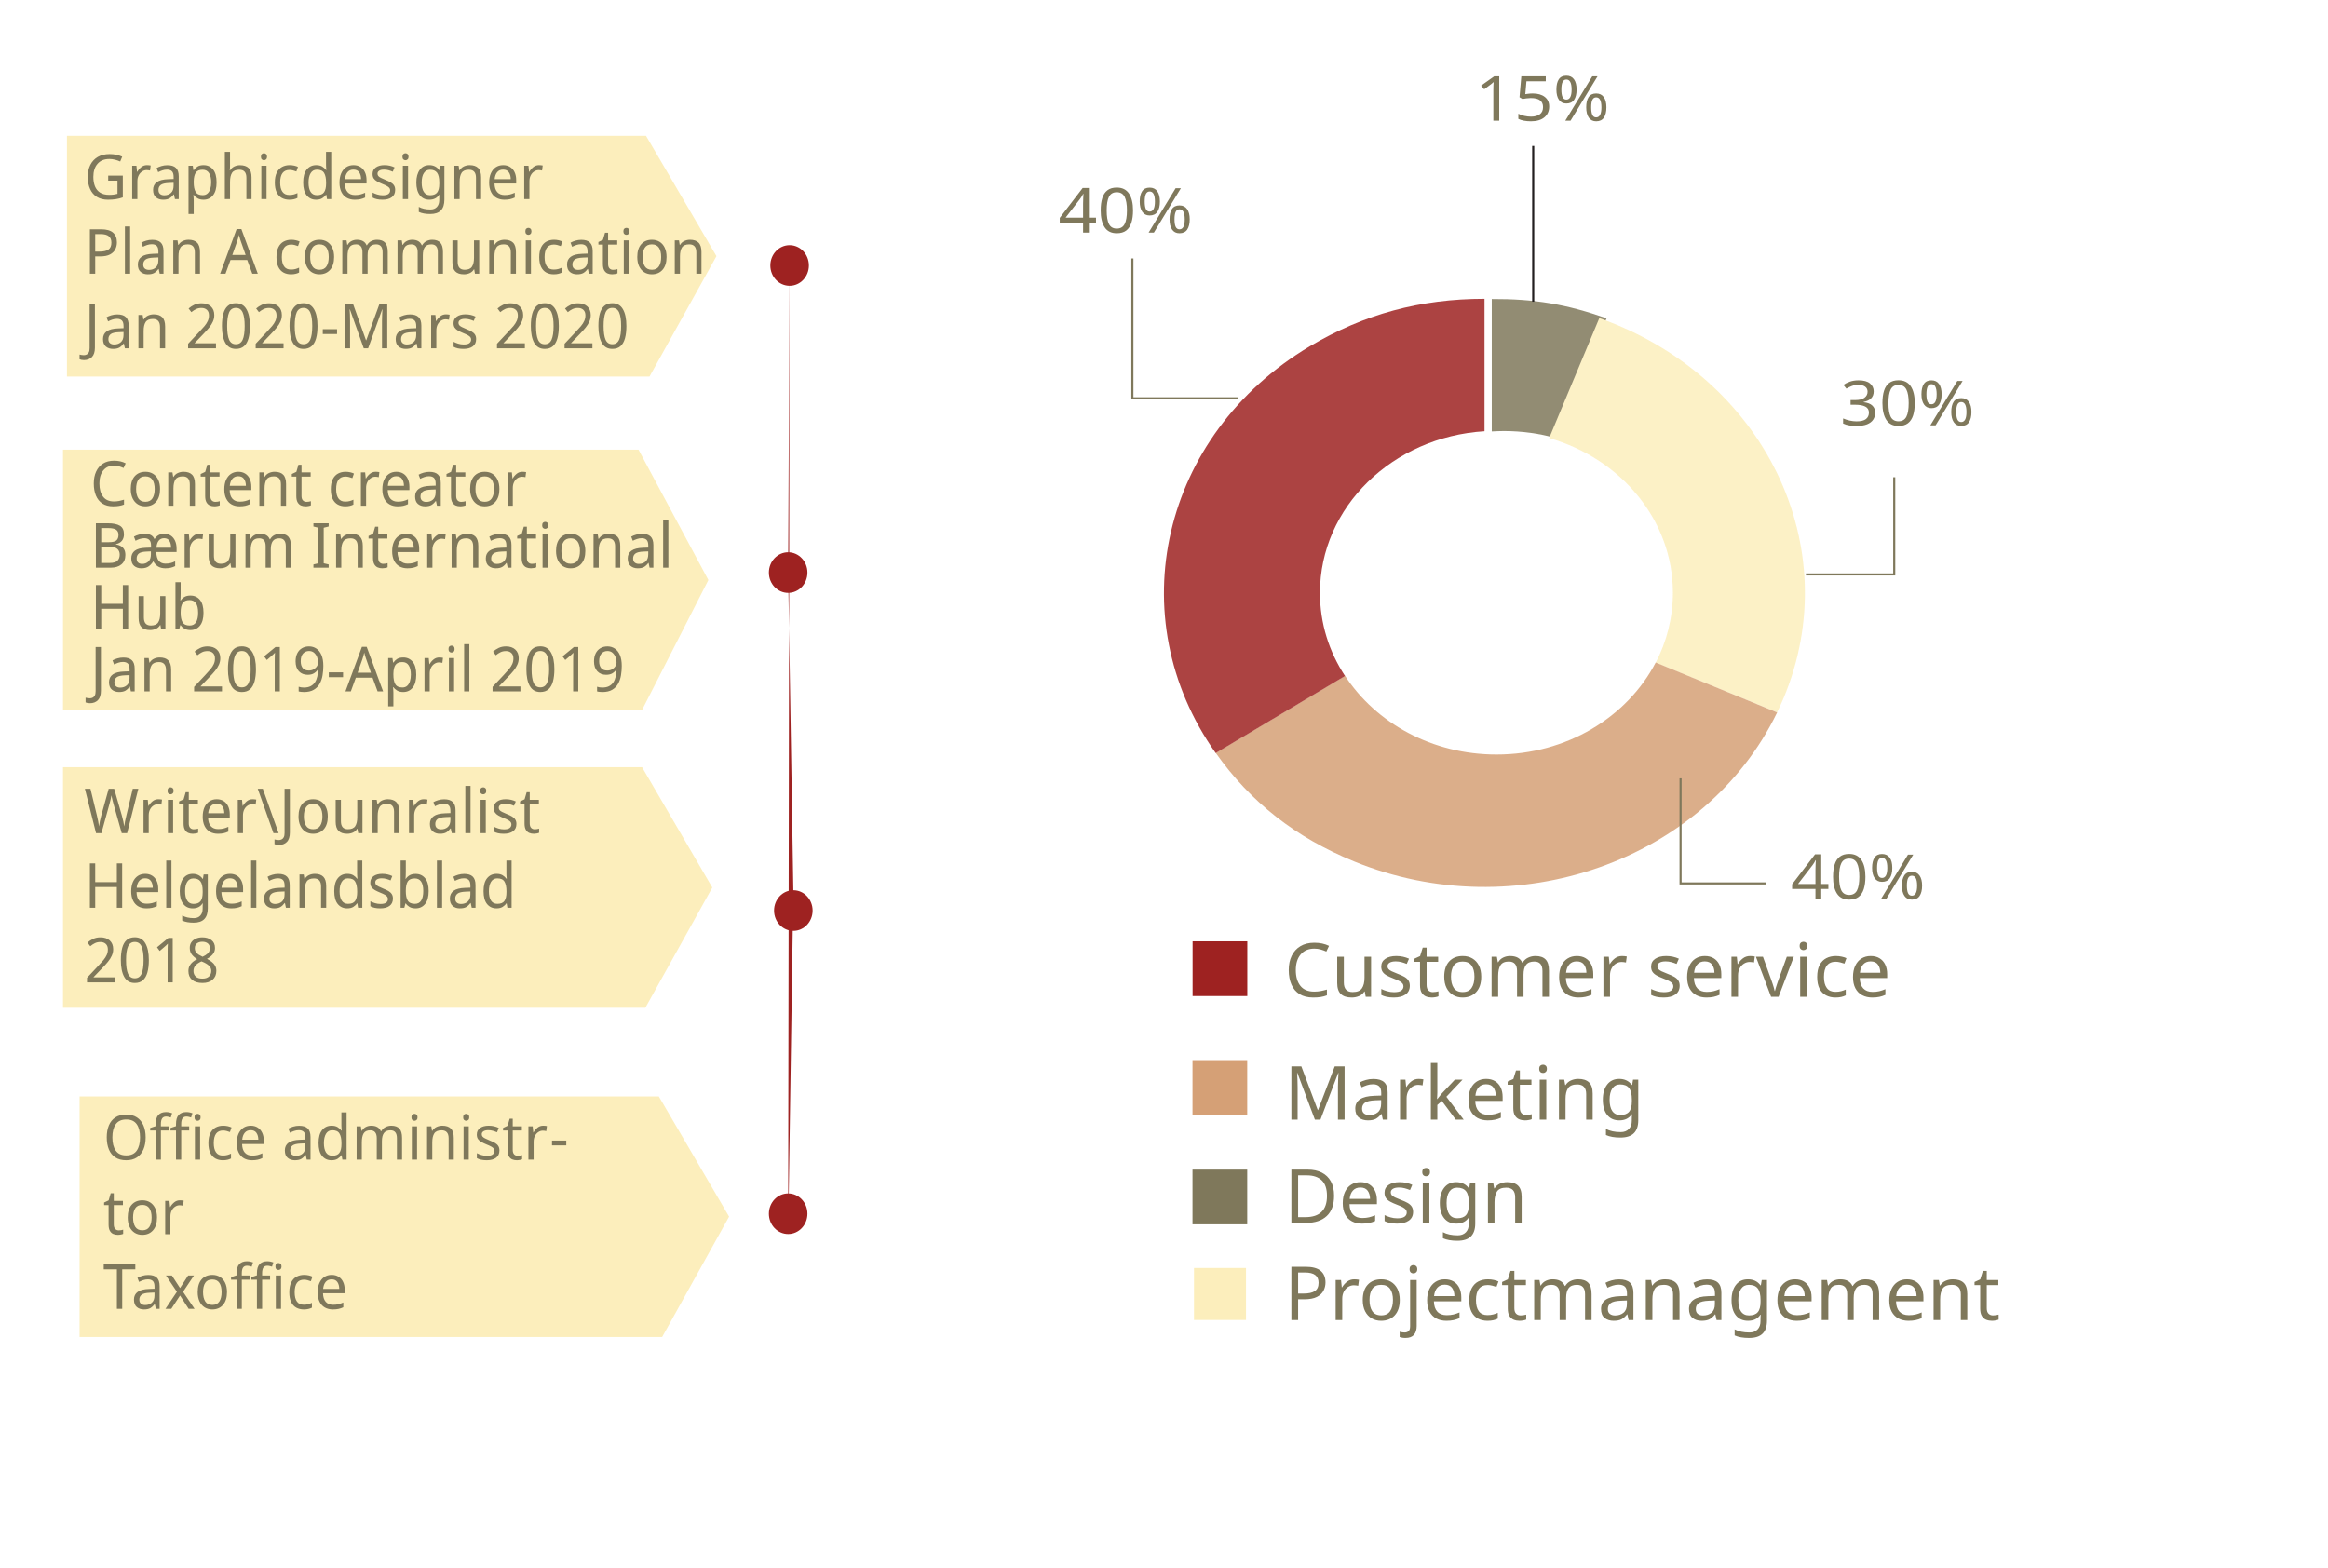
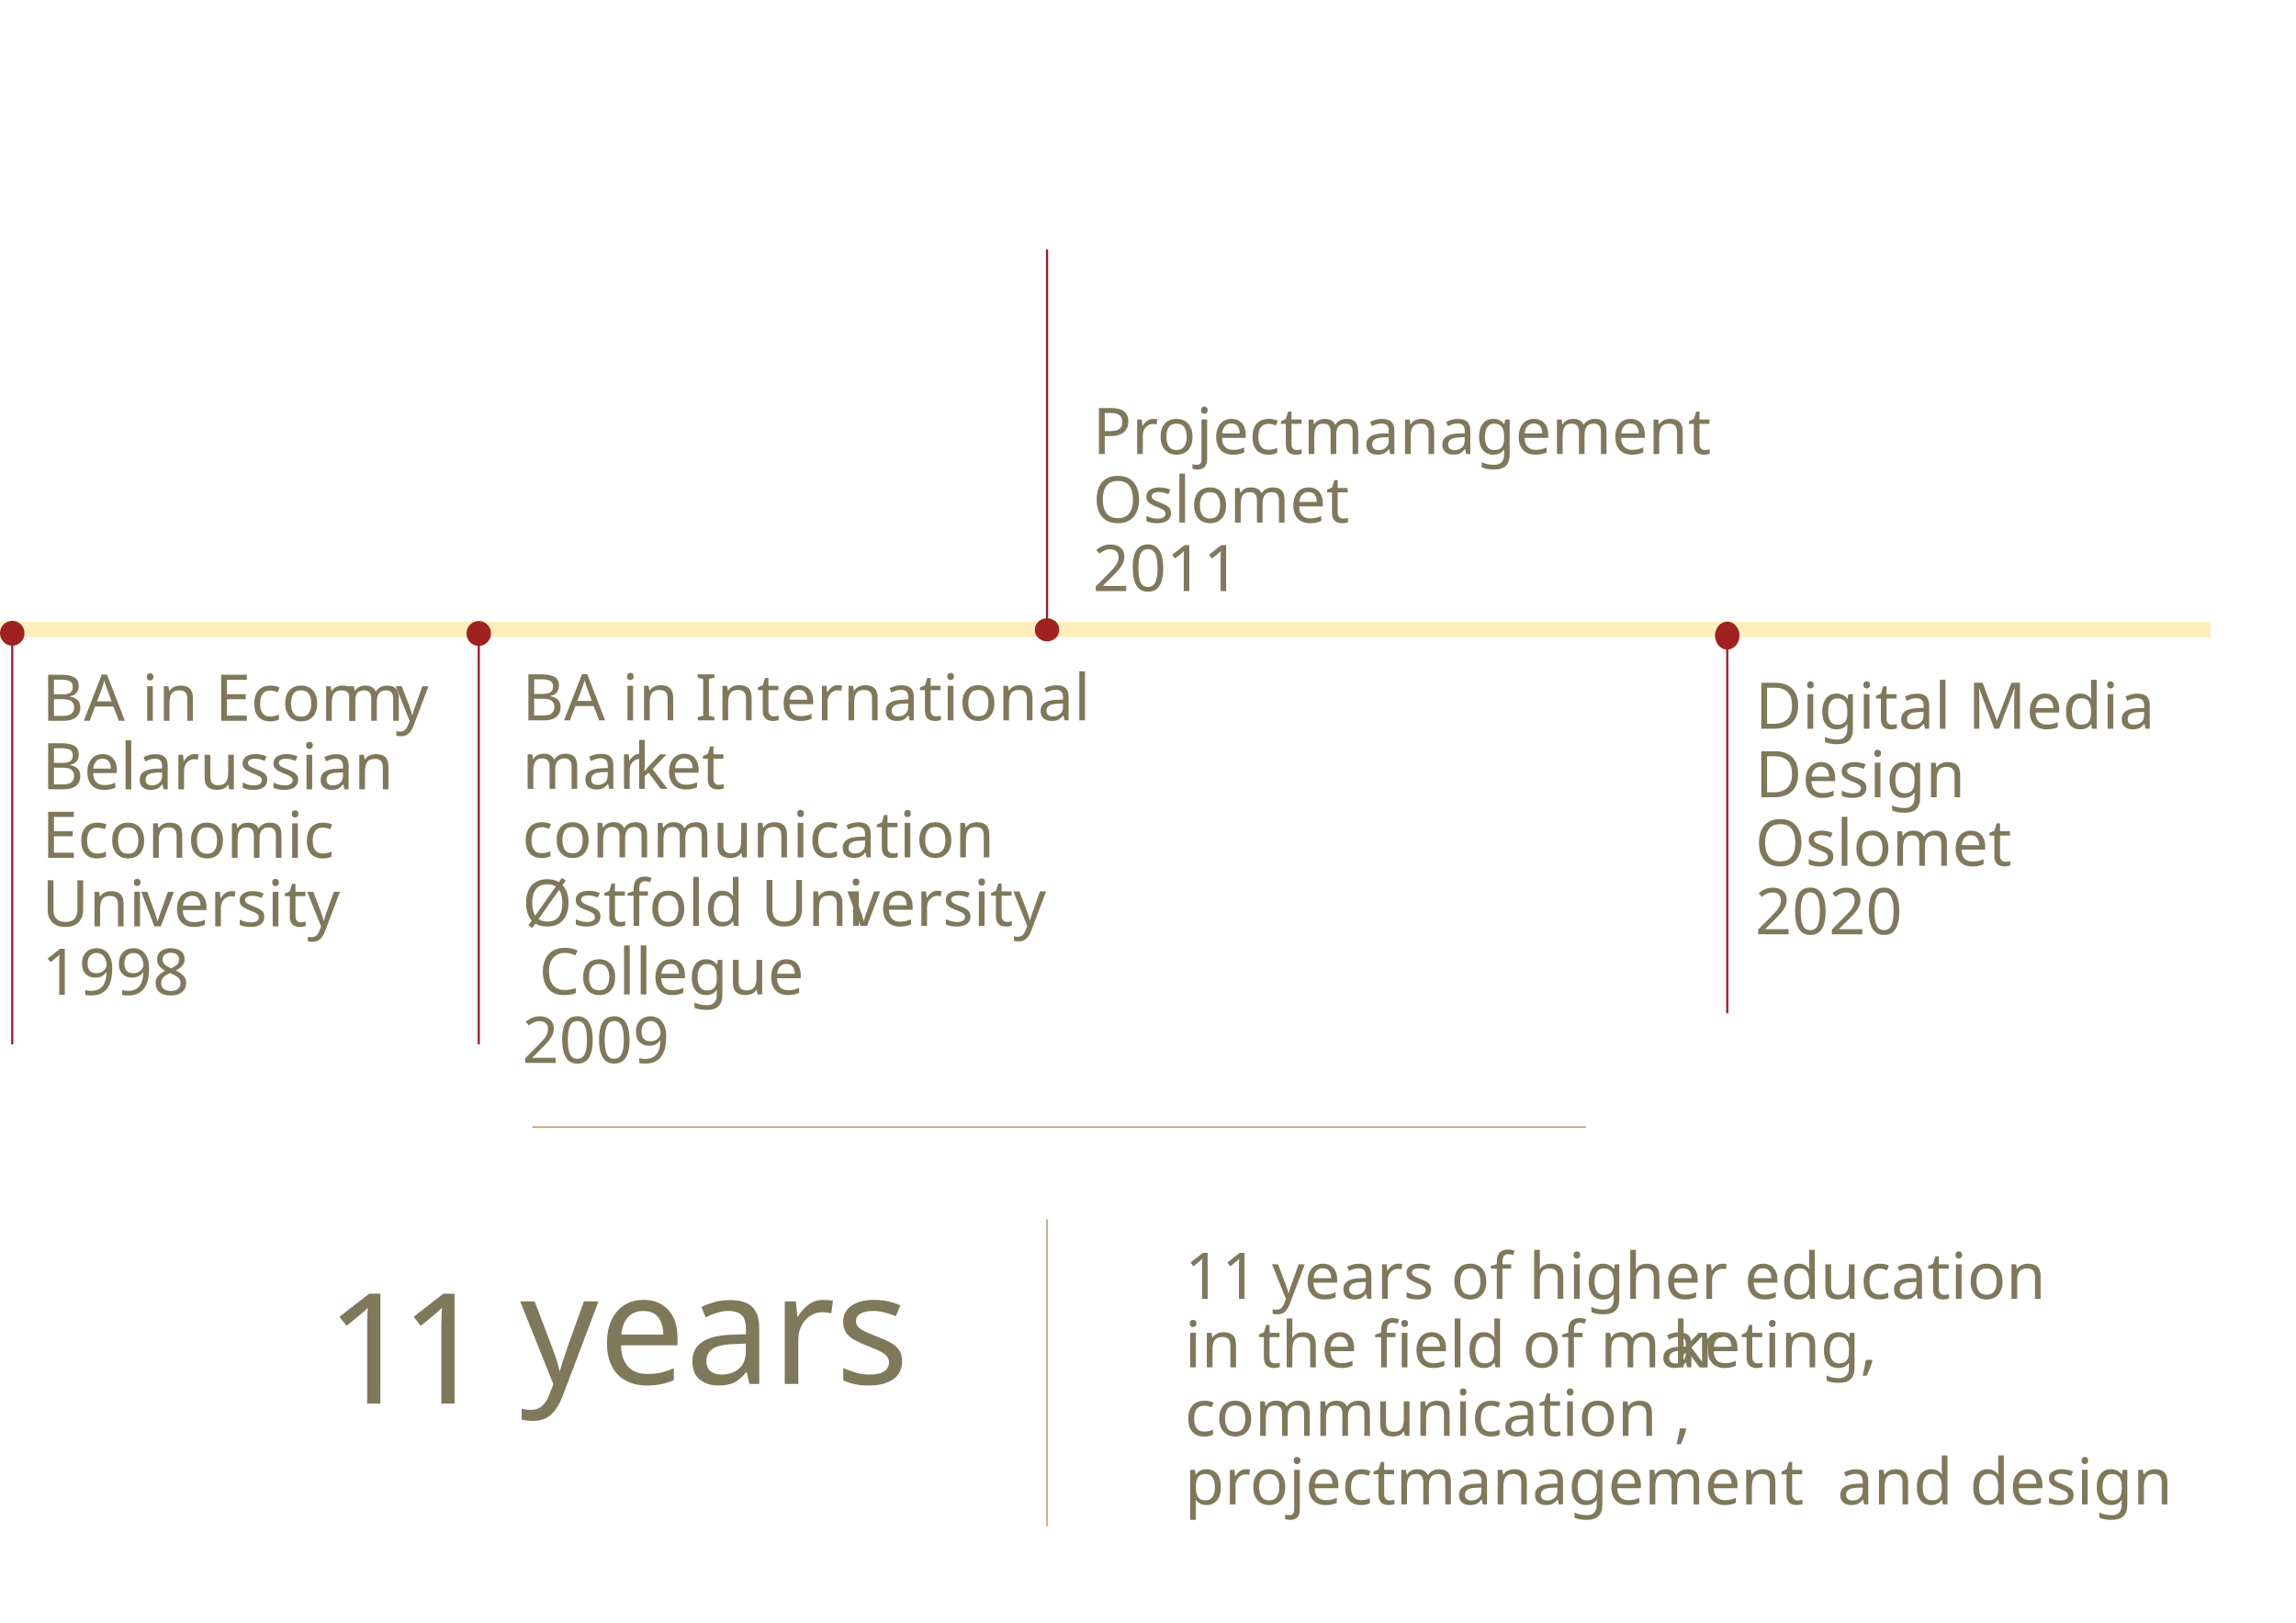
- <svg xmlns="http://www.w3.org/2000/svg" version="1.1" id="Layer_1" x="0px" y="0px" viewBox="0 0 1123.3 756.4" style="enable-background:new 0 0 1123.3 756.4;" xml:space="preserve">
+ <svg xmlns="http://www.w3.org/2000/svg" version="1.1" id="Layer_1" x="0px" y="0px" viewBox="0 0 1069 755.5" style="enable-background:new 0 0 1069 755.5;" xml:space="preserve">
  <style type="text/css">
- 	.st0{display:none;}
- 	.st1{display:inline;fill:none;}
- 	.st2{display:inline;fill:#9F2221;}
- 	.st3{display:inline;opacity:0.26;fill:#FDEFBD;enable-background:new    ;}
- 	.st4{fill:#FDEFBD;}
- 	.st5{fill:none;}
- 	.st6{fill:none;stroke:#9B1B37;stroke-miterlimit:10;}
- 	.st7{fill:#9F2221;}
- 	.st8{fill:none;stroke:#D6A176;stroke-width:0.75;stroke-miterlimit:10;}
- 	.st9{fill:#FCEEBC;}
- 	.st10{fill:#7F785B;}
- 	.st11{font-family:'Lato-Regular';}
- 	.st12{font-size:30px;}
- 	.st13{fill:#9E2221;}
- 	.st14{opacity:0.85;}
- 	.st15{fill:#D5A076;}
- 	.st16{fill:none;stroke:#231F20;stroke-miterlimit:10;}
- 	.st17{fill:none;stroke:#7F785B;stroke-miterlimit:10;}
- 	.st18{font-size:36px;}
+ 	.st0{fill:#FDEFBD;}
+ 	.st1{fill:none;}
+ 	.st2{fill:#7F785B;}
+ 	.st3{font-family:'ArialMT';}
+ 	.st4{font-size:71.67px;}
+ 	.st5{fill:none;stroke:#9B1B37;stroke-miterlimit:10;}
+ 	.st6{fill:#9F2221;}
+ 	.st7{font-family:'Lato-Regular';}
+ 	.st8{font-size:30px;}
+ 	.st9{fill:none;stroke:#D6A176;stroke-width:0.75;stroke-miterlimit:10;}
+ 	.st10{letter-spacing:-5;}
</style>
-   <g id="Backgound" class="st0">
-     <rect x="283.5" y="478.8" class="st1" width="410.2" height="34.3" />
-     <polygon class="st2" points="297,1104.8 295.5,1106.1 295.7,1108.1 293.9,1107 292,1107.8 292.5,1105.8 291.1,1104.3 293.2,1104.2    294.2,1102.5 295,1104.3  " />
-     <polygon class="st2" points="295.8,1139.8 294.2,1141.1 294.5,1143.1 292.7,1142 290.8,1142.8 291.3,1140.8 289.9,1139.3    292,1139.2 293,1137.4 293.8,1139.3  " />
-     <polygon class="st2" points="295.8,1121.5 294.2,1122.7 294.5,1124.8 292.7,1123.7 290.8,1124.4 291.3,1122.5 289.9,1121    292,1120.8 293,1119.1 293.8,1121  " />
-     <polygon class="st2" points="310.4,1104.8 308.8,1106.1 309,1108.1 307.3,1107 305.4,1107.8 305.9,1105.8 304.5,1104.3    306.5,1104.2 307.6,1102.5 308.4,1104.3  " />
-     <polygon class="st2" points="310.4,1121.5 308.8,1122.7 309,1124.8 307.3,1123.7 305.4,1124.4 305.9,1122.5 304.5,1121    306.5,1120.8 307.6,1119.1 308.4,1121  " />
-     <polygon class="st2" points="355.4,1139.8 353.8,1141.1 354,1143.1 352.3,1142 350.4,1142.8 350.9,1140.8 349.5,1139.3    351.6,1139.2 352.6,1137.4 353.4,1139.3  " />
-     <polygon class="st2" points="355.4,1121.5 353.8,1122.7 354,1124.8 352.3,1123.7 350.4,1124.4 350.9,1122.5 349.5,1121    351.6,1120.8 352.6,1119.1 353.4,1121  " />
-     <polygon class="st2" points="341.1,1121.5 339.5,1122.7 339.7,1124.8 338,1123.7 336.1,1124.4 336.5,1122.5 335.2,1121    337.2,1120.8 338.3,1119.1 339,1121  " />
-     <polygon class="st2" points="325.7,1121.5 324.1,1122.7 324.4,1124.8 322.6,1123.7 320.7,1124.4 321.2,1122.5 319.8,1121    321.9,1120.8 322.9,1119.1 323.7,1121  " />
-     <polygon class="st2" points="310.2,1139.8 308.6,1141.1 308.9,1143.1 307.1,1142 305.2,1142.8 305.7,1140.8 304.3,1139.3    306.4,1139.2 307.4,1137.4 308.2,1139.3  " />
-     <polygon class="st2" points="325.7,1139.8 324.1,1141.1 324.4,1143.1 322.6,1142 320.7,1142.8 321.2,1140.8 319.8,1139.3    321.9,1139.2 322.9,1137.4 323.7,1139.3  " />
-     <polygon class="st2" points="340.6,1139.8 339,1141.1 339.2,1143.1 337.5,1142 335.6,1142.8 336,1140.8 334.7,1139.3 336.7,1139.2    337.8,1137.4 338.5,1139.3  " />
-     <polygon class="st2" points="355.5,1104.8 353.9,1106.1 354.1,1108.1 352.3,1107 350.5,1107.8 350.9,1105.8 349.5,1104.3    351.6,1104.2 352.6,1102.5 353.4,1104.3  " />
-     <polygon class="st2" points="325.7,1104.8 324.1,1106.1 324.4,1108.1 322.6,1107 320.7,1107.8 321.2,1105.8 319.8,1104.3    321.9,1104.2 322.9,1102.5 323.7,1104.3  " />
-     <polygon class="st2" points="341.1,1104.8 339.5,1106.1 339.7,1108.1 338,1107 336.1,1107.8 336.5,1105.8 335.2,1104.3    337.2,1104.2 338.3,1102.5 339,1104.3  " />
-     <rect x="615" y="1166.3" class="st1" width="101.4" height="18.5" />
-     <rect x="626.9" y="1149.4" class="st1" width="101.4" height="18.5" />
-   </g>
-   <g id="Layer_4" class="st0">
- </g>
-   <g id="Layer_5" class="st0">
- </g>
-   <g id="Layer_6" class="st0">
- </g>
-   <g id="Layer_7" class="st0">
- </g>
-   <g id="Layer_8" class="st0">
-     <rect x="542" y="388.6" class="st3" width="239.4" height="842" />
-   </g>
-   <rect x="-1125.1" y="190.8" class="st4" width="1029.2" height="7.3" />
-   <path class="st4" d="M-1045.5,230.6" />
-   <rect x="-883" y="494.7" class="st5" width="192.5" height="55.9" />
-   <text transform="matrix(1 0 0 1 -882.9862 545.6378)" class="st10" style="font-family:'ArialMT'; font-size:71.672px;">years</text>
-   <g>
-     <line class="st6" x1="-902.2" y1="199.3" x2="-902.2" y2="387.6" />
-     <ellipse class="st7" cx="-902.2" cy="196.3" rx="5.7" ry="5.8" />
-   </g>
-   <rect x="-573.5" y="483.9" class="st5" width="426.9" height="151.8" />
-   <text transform="matrix(1 0 0 1 -573.4896 506.021)" class="st10 st11 st12">11 years of higher education </text>
-   <text transform="matrix(1 0 0 1 -573.4896 537.921)" class="st10 st11 st12">in the field of marketing,</text>
-   <text transform="matrix(1 0 0 1 -573.4896 569.821)" class="st10 st11 st12">communication , </text>
-   <text transform="matrix(1 0 0 1 -573.4896 601.721)" class="st10 st11 st12">projectmanagement  and design</text>
-   <line class="st6" x1="-637.6" y1="17.5" x2="-637.6" y2="190.3" />
-   <ellipse class="st7" cx="-637.6" cy="194.6" rx="5.7" ry="5.4" />
-   <line class="st6" x1="-320.9" y1="200.7" x2="-320.9" y2="373.1" />
-   <ellipse class="st7" cx="-320.9" cy="197.3" rx="5.7" ry="6.5" />
-   <line class="st8" x1="-877.2" y1="426.1" x2="-386.6" y2="426.1" />
-   <line class="st8" x1="-637.6" y1="469" x2="-637.6" y2="611.9" />
-   <rect x="-1106.6" y="214.8" class="st5" width="191.6" height="150" />
-   <text transform="matrix(1 0 0 1 -1105.591 236.9041)" class="st10 st11 st12">BA in Econmy</text>
-   <text transform="matrix(1 0 0 1 -1105.591 268.8041)" class="st10 st11 st12">Belarussian </text>
-   <text transform="matrix(1 0 0 1 -1105.591 300.7041)" class="st10 st11 st12">Economic</text>
-   <text transform="matrix(1 0 0 1 -1105.591 332.6041)" class="st10 st11 st12">University</text>
-   <text transform="matrix(1 0 0 1 -1105.591 364.5041)" class="st10 st11 st12">1998</text>
-   <rect x="-883" y="214.6" class="st5" width="265.6" height="238.1" />
-   <text transform="matrix(1 0 0 1 -881.9861 236.7108)" class="st10 st11 st12">BA in International</text>
-   <text transform="matrix(1 0 0 1 -881.9861 268.6108)" class="st10 st11 st12">market </text>
-   <text transform="matrix(1 0 0 1 -881.9861 300.5108)" class="st10 st11 st12">communication</text>
-   <text transform="matrix(1 0 0 1 -881.9861 332.4108)" class="st10 st11 st12">Østfold University</text>
-   <text transform="matrix(1 0 0 1 -881.9861 364.3108)" class="st10 st11 st12"> Collegue</text>
-   <text transform="matrix(1 0 0 1 -881.9861 396.2108)" class="st10 st11 st12">2009</text>
-   <rect x="-617.3" y="90.6" class="st5" width="269.8" height="150.1" />
-   <text transform="matrix(1 0 0 1 -616.3408 112.7451)" class="st10 st11 st12">Projectmanagement</text>
-   <text transform="matrix(1 0 0 1 -616.3408 144.6451)" class="st10 st11 st12">Oslomet</text>
-   <text transform="matrix(1 0 0 1 -616.3408 176.5451)" class="st10 st11 st12">2011</text>
-   <g>
-     <line class="st6" x1="-1119.4" y1="199.2" x2="-1119.4" y2="387.6" />
-     <ellipse class="st7" cx="-1119.4" cy="196.2" rx="5.7" ry="5.8" />
-   </g>
-   <rect x="-309" y="218.5" class="st5" width="269.8" height="150.1" />
-   <text transform="matrix(1 0 0 1 -307.965 240.6179)" class="st10 st11 st12">Digital Media </text>
-   <text transform="matrix(1 0 0 1 -307.965 272.5179)" class="st10 st11 st12">Design</text>
-   <text transform="matrix(1 0 0 1 -307.965 304.4179)" class="st10 st11 st12">Oslomet</text>
-   <text transform="matrix(1 0 0 1 -307.965 336.3179)" class="st10 st11 st12">2020</text>
-   <rect x="-1060.8" y="487.5" class="st5" width="147.6" height="133.1" />
-   <rect x="-973.4" y="503.8" class="st5" width="192.5" height="55.9" />
-   <text transform="matrix(1 0 0 1 -973.433 554.7867)" class="st10" style="font-family:'ArialMT'; font-size:71.672px;">11</text>
-   <text transform="matrix(1 0 0 1 -199.9172 -72.8953)" class="st12" style="font-family:'ArialMT';">Lorem ipsum</text>
-   <polygon class="st9" points="309.7,342.8 30.4,342.8 30.4,217 308.1,217 341.8,279.9 " />
-   <polygon class="st9" points="313.4,181.7 32.3,181.7 32.3,65.5 311.7,65.5 345.7,123.6 " />
-   <polygon class="st9" points="319.5,645.2 38.4,645.2 38.4,529.1 317.9,529.1 351.8,587.1 " />
-   <polygon class="st9" points="311.4,486.3 30.4,486.3 30.4,370.2 309.8,370.2 343.7,428.3 " />
-   <g>
-     <rect x="43.5" y="221.9" class="st5" width="290.9" height="134.9" />
-     <text transform="matrix(0.9499 0 0 1 43.5139 244.0376)">
-       <tspan x="0" y="0" class="st10 st11 st12">Content creator</tspan>
-       <tspan x="0" y="29.9" class="st10 st11 st12">Bærum International</tspan>
-       <tspan x="0" y="59.7" class="st10 st11 st12">Hub</tspan>
-       <tspan x="0" y="89.6" class="st10 st11 st12">Jan 2019-April 2019</tspan>
-     </text>
-     <rect x="40.6" y="74" class="st5" width="290.9" height="109.2" />
-     <text transform="matrix(0.9499 0 0 1 40.6147 96.0629)">
-       <tspan x="0" y="0" class="st10 st11 st12">Graphicdesigner</tspan>
-       <tspan x="0" y="36" class="st10 st11 st12">Plan A communication</tspan>
-       <tspan x="0" y="72" class="st10 st11 st12">Jan 2020-Mars 2020</tspan>
-     </text>
-     <rect x="49.8" y="537.5" class="st5" width="252.9" height="104.9" />
-     <text transform="matrix(0.9499 0 0 1 49.7681 559.5938)">
-       <tspan x="0" y="0" class="st10 st11 st12">Office administr</tspan>
-       <tspan x="226.8" y="0" class="st10 st11 st12">-</tspan>
-       <tspan x="0" y="36" class="st10 st11 st12">tor</tspan>
-       <tspan x="0" y="72" class="st10 st11 st12">Taxoffice</tspan>
-     </text>
-     <g>
-       <ellipse class="st13" cx="381" cy="128.1" rx="9.3" ry="9.8" />
-       <ellipse class="st13" cx="380.3" cy="276.3" rx="9.3" ry="9.8" />
-       <ellipse class="st13" cx="382.8" cy="439.4" rx="9.3" ry="9.8" />
-       <ellipse class="st13" cx="380.3" cy="585.7" rx="9.3" ry="9.8" />
-       <polyline class="st13" points="381,128.1 380.3,276.3 382.8,429.6 380.3,595.5   " />
-     </g>
-     <rect x="40.6" y="379.9" class="st5" width="290.9" height="109.2" />
-     <text transform="matrix(0.9499 0 0 1 40.6147 402.0484)">
-       <tspan x="0" y="0" class="st10 st11 st12">Writer\Jounralist</tspan>
-       <tspan x="0" y="36" class="st10 st11 st12">Helgelandsblad</tspan>
-       <tspan x="0" y="72" class="st10 st11 st12">2018</tspan>
-     </text>
-   </g>
-   <g id="Layer_10">
- </g>
-   <rect x="972.9" y="653.8" class="st5" width="6.2" height="3.1" />
-   <g class="st14">
-     <g>
-       <path class="st10" d="M775.2,153.6L751,211.5c-8-2.3-16.6-3.5-25.4-3.5c-1.9,0-3.9,0.1-5.8,0.2v-63.9    C740.4,144.2,755.9,146.8,775.2,153.6z" />
-     </g>
-     <g>
-       <path class="st9" d="M860.6,336.9c-0.9,2.2-2.1,4.7-3.1,6.9l-58.6-24c5.3-10.2,8.3-21.7,8.3-33.8c0-35-25.1-64.7-59.7-74.6    l24.2-57.9C851.3,181.7,891.2,263.8,860.6,336.9z" />
-     </g>
-     <g>
-       <path class="st15" d="M857.5,343.8c-34.7,71.6-126.1,103.8-204.1,71.9c-28.3-11.6-49.9-28.5-66.8-52.4l62.4-37.2    c14.9,22.8,42,38,73.1,38c33.9,0,63.1-18.1,76.8-44.4L857.5,343.8z" />
-     </g>
-     <g>
-       <path class="st13" d="M716.3,144.2v63.9c-44.3,2.7-79.4,36.6-79.4,78c0,14.7,4.4,28.4,12.1,40.1l-62.4,37.2    c-46.5-65.7-26.2-153.6,45.4-196.3C658.1,151.6,685.3,144.2,716.3,144.2z" />
-     </g>
-   </g>
-   <rect x="510.7" y="90.1" class="st5" width="71.5" height="35.7" />
-   <text transform="matrix(1.0974 0 0 1 510.6613 112.2543)" class="st10 st11 st12">40%</text>
-   <rect x="739.8" y="82.2" class="st5" width="40.1" height="15.9" />
-   <line class="st16" x1="739.8" y1="70.4" x2="739.8" y2="145.6" />
-   <polyline class="st17" points="810.9,375.6 810.9,426.3 852.1,426.3 " />
-   <polyline class="st17" points="546.4,124.7 546.4,192.2 597.5,192.2 " />
-   <polyline class="st17" points="914,230.3 914,277.2 871.4,277.2 " />
-   <rect x="575.4" y="454.3" transform="matrix(6.123234e-17 -1 1 6.123234e-17 121.1495 1056.056)" class="st13" width="26.4" height="26.4" />
-   <rect x="575.4" y="511.6" transform="matrix(-1 -1.224647e-16 1.224647e-16 -1 1177.206 1049.57)" class="st15" width="26.4" height="26.4" />
-   <rect x="576.1" y="612" transform="matrix(6.123234e-17 -1 1 6.123234e-17 -35.8772 1213.083)" class="st9" width="25.1" height="25.1" />
-   <rect x="575.4" y="564.5" transform="matrix(-1 -1.224647e-16 1.224647e-16 -1 1177.206 1155.315)" class="st10" width="26.4" height="26.4" />
-   <text transform="matrix(1 0 0 1 619.6351 480.9972)" class="st10 st11 st18">Customer service</text>
-   <text transform="matrix(1 0 0 1 619.6357 540.2908)" class="st10 st11 st18">Marketing</text>
-   <text transform="matrix(1 0 0 1 619.6354 590.1116)" class="st10 st11 st18">Design</text>
-   <text transform="matrix(1 0 0 1 619.6359 637.0053)" class="st10 st11 st18">Projectmanagement</text>
-   <rect x="887.9" y="183.1" class="st5" width="71.5" height="35.7" />
-   <text transform="matrix(1.0974 0 0 1 887.8533 205.2478)" class="st10 st11 st12">30%</text>
-   <rect x="711.7" y="36.1" class="st5" width="71.5" height="35.7" />
-   <text transform="matrix(1.0974 0 0 1 711.7177 58.2295)" class="st10 st11 st12">15%</text>
-   <rect x="864" y="411.7" class="st5" width="71.5" height="35.7" />
-   <text transform="matrix(1.0974 0 0 1 864.0426 433.8279)" class="st10 st11 st12">40%</text>
+   <rect y="289.4" class="st0" width="1029.2" height="7.3" />
+   <path class="st0" d="M79.6,329.2" />
+   <rect x="242.1" y="593.3" class="st1" width="192.5" height="55.9" />
+   <text transform="matrix(1 0 0 1 242.11 644.28)" class="st2 st3 st4">years</text>
+   <line class="st5" x1="222.9" y1="297.9" x2="222.9" y2="486.2" />
+   <ellipse class="st6" cx="222.9" cy="294.9" rx="5.7" ry="5.8" />
+   <rect x="551.6" y="582.5" class="st1" width="426.9" height="151.8" />
+   <text transform="matrix(1 0 0 1 551.61 604.66)" class="st2 st7 st8">11 </text>
+   <text transform="matrix(1 0 0 1 592.2 604.66)" class="st2 st7 st8">y</text>
+   <text transform="matrix(1 0 0 1 607.17 604.66)" class="st2 st7 st8">ears of higher education</text>
+   <text transform="matrix(1 0 0 1 551.61 636.56)" class="st2 st7 st8">in the field of mar</text>
+   <text transform="matrix(1 0 0 1 778.71 636.56)" class="st2 st7 st8">k</text>
+   <text transform="matrix(1 0 0 1 793.53 636.56)" class="st2 st7 st8">eting,</text>
+   <text transform="matrix(1 0 0 1 551.61 668.46)" class="st2 st7 st8">communication ,</text>
+   <text transform="matrix(1 0 0 1 551.61 700.36)" class="st2 st7 st8">projectmanagement  and design</text>
+   <line class="st5" x1="487.5" y1="116.1" x2="487.5" y2="288.9" />
+   <ellipse class="st6" cx="487.5" cy="293.2" rx="5.7" ry="5.4" />
+   <line class="st5" x1="804.2" y1="299.3" x2="804.2" y2="471.7" />
+   <ellipse class="st6" cx="804.2" cy="295.9" rx="5.7" ry="6.5" />
+   <line class="st9" x1="247.9" y1="524.7" x2="738.5" y2="524.7" />
+   <line class="st9" x1="487.5" y1="567.6" x2="487.5" y2="710.5" />
+   <rect x="18.5" y="313.4" class="st1" width="191.6" height="150" />
+   <text transform="matrix(1 0 0 1 19.51 335.54)" class="st2 st7 st8">BA in Econ</text>
+   <text transform="matrix(1 0 0 1 160.06 335.54)" class="st2 st7 st8">m</text>
+   <text transform="matrix(1 0 0 1 184.21 335.54)" class="st2 st7 st8">y</text>
+   <text transform="matrix(1 0 0 1 19.51 367.44)" class="st2 st7 st8">Belarussian</text>
+   <text transform="matrix(1 0 0 1 19.51 399.34)" class="st2 st7 st8">Economic</text>
+   <text transform="matrix(1 0 0 1 19.51 431.24)" class="st2 st7 st8">Uni</text>
+   <text transform="matrix(1 0 0 1 65.77 431.24)" class="st2 st7 st8">v</text>
+   <text transform="matrix(1 0 0 1 80.74 431.24)" class="st2 st7 st8">ersity</text>
+   <text transform="matrix(1 0 0 1 19.51 463.14)" class="st2 st7 st8">1998</text>
+   <rect x="242.1" y="313.2" class="st1" width="265.6" height="238.1" />
+   <text transform="matrix(1 0 0 1 243.11 335.35)" class="st2 st7 st8">BA in International</text>
+   <text transform="matrix(1 0 0 1 243.11 367.25)" class="st2 st7 st8">mar</text>
+   <text transform="matrix(1 0 0 1 295.04 367.25)" class="st2 st7 st8">k</text>
+   <text transform="matrix(1 0 0 1 309.86 367.25)" class="st2 st7 st8">et</text>
+   <text transform="matrix(1 0 0 1 243.11 399.15)" class="st2 st7 st8">communication</text>
+   <text transform="matrix(1 0 0 1 243.11 431.05)" class="st2 st7 st8">Østfold Uni</text>
+   <text transform="matrix(1 0 0 1 394.55 431.05)" class="st2 st7 st8">v</text>
+   <text transform="matrix(1 0 0 1 409.52 431.05)" class="st2 st7 st8">ersity</text>
+   <text transform="matrix(1 0 0 1 243.11 462.95)" class="st2 st7 st8"> Collegue</text>
+   <text transform="matrix(1 0 0 1 243.11 494.85)" class="st2 st7 st8">2009</text>
+   <rect x="507.8" y="189.2" class="st1" width="269.8" height="150.1" />
+   <text transform="matrix(1 0 0 1 508.76 211.38)" class="st2 st7 st8">Projectmanagement</text>
+   <text transform="matrix(1 0 0 1 508.76 243.28)" class="st2 st7 st8">Oslomet</text>
+   <text transform="matrix(1 0 0 1 508.76 275.18)" class="st2 st7 st8">2011</text>
+   <line class="st5" x1="5.7" y1="297.8" x2="5.7" y2="486.2" />
+   <ellipse class="st6" cx="5.7" cy="294.8" rx="5.7" ry="5.8" />
+   <rect x="816.1" y="317.1" class="st1" width="269.8" height="150.1" />
+   <text transform="matrix(1 0 0 1 817.14 339.26)" class="st2 st7 st8">Digital Media</text>
+   <text transform="matrix(1 0 0 1 817.14 371.16)" class="st2 st7 st8">Design</text>
+   <text transform="matrix(1 0 0 1 817.14 403.06)" class="st2 st7 st8">Oslomet</text>
+   <text transform="matrix(1 0 0 1 817.14 434.96)" class="st2 st7 st8">2020</text>
+   <rect x="64.3" y="586.1" class="st1" width="147.6" height="133.1" />
+   <rect x="151.7" y="602.4" class="st1" width="192.5" height="55.9" />
+   <text transform="matrix(1 0 0 1 151.67 653.43)" class="st2 st3 st4 st10">1</text>
+   <text transform="matrix(1 0 0 1 186.21 653.43)" class="st2 st3 st4">1</text>
+   <rect x="1168.6" y="320.5" class="st1" width="290.9" height="134.9" />
+   <rect x="1174.9" y="636.1" class="st1" width="252.9" height="104.9" />
+   <rect x="1165.7" y="478.5" class="st1" width="290.9" height="109.2" />
+   <rect x="2098" y="752.4" class="st1" width="6.2" height="3.1" />
</svg>
